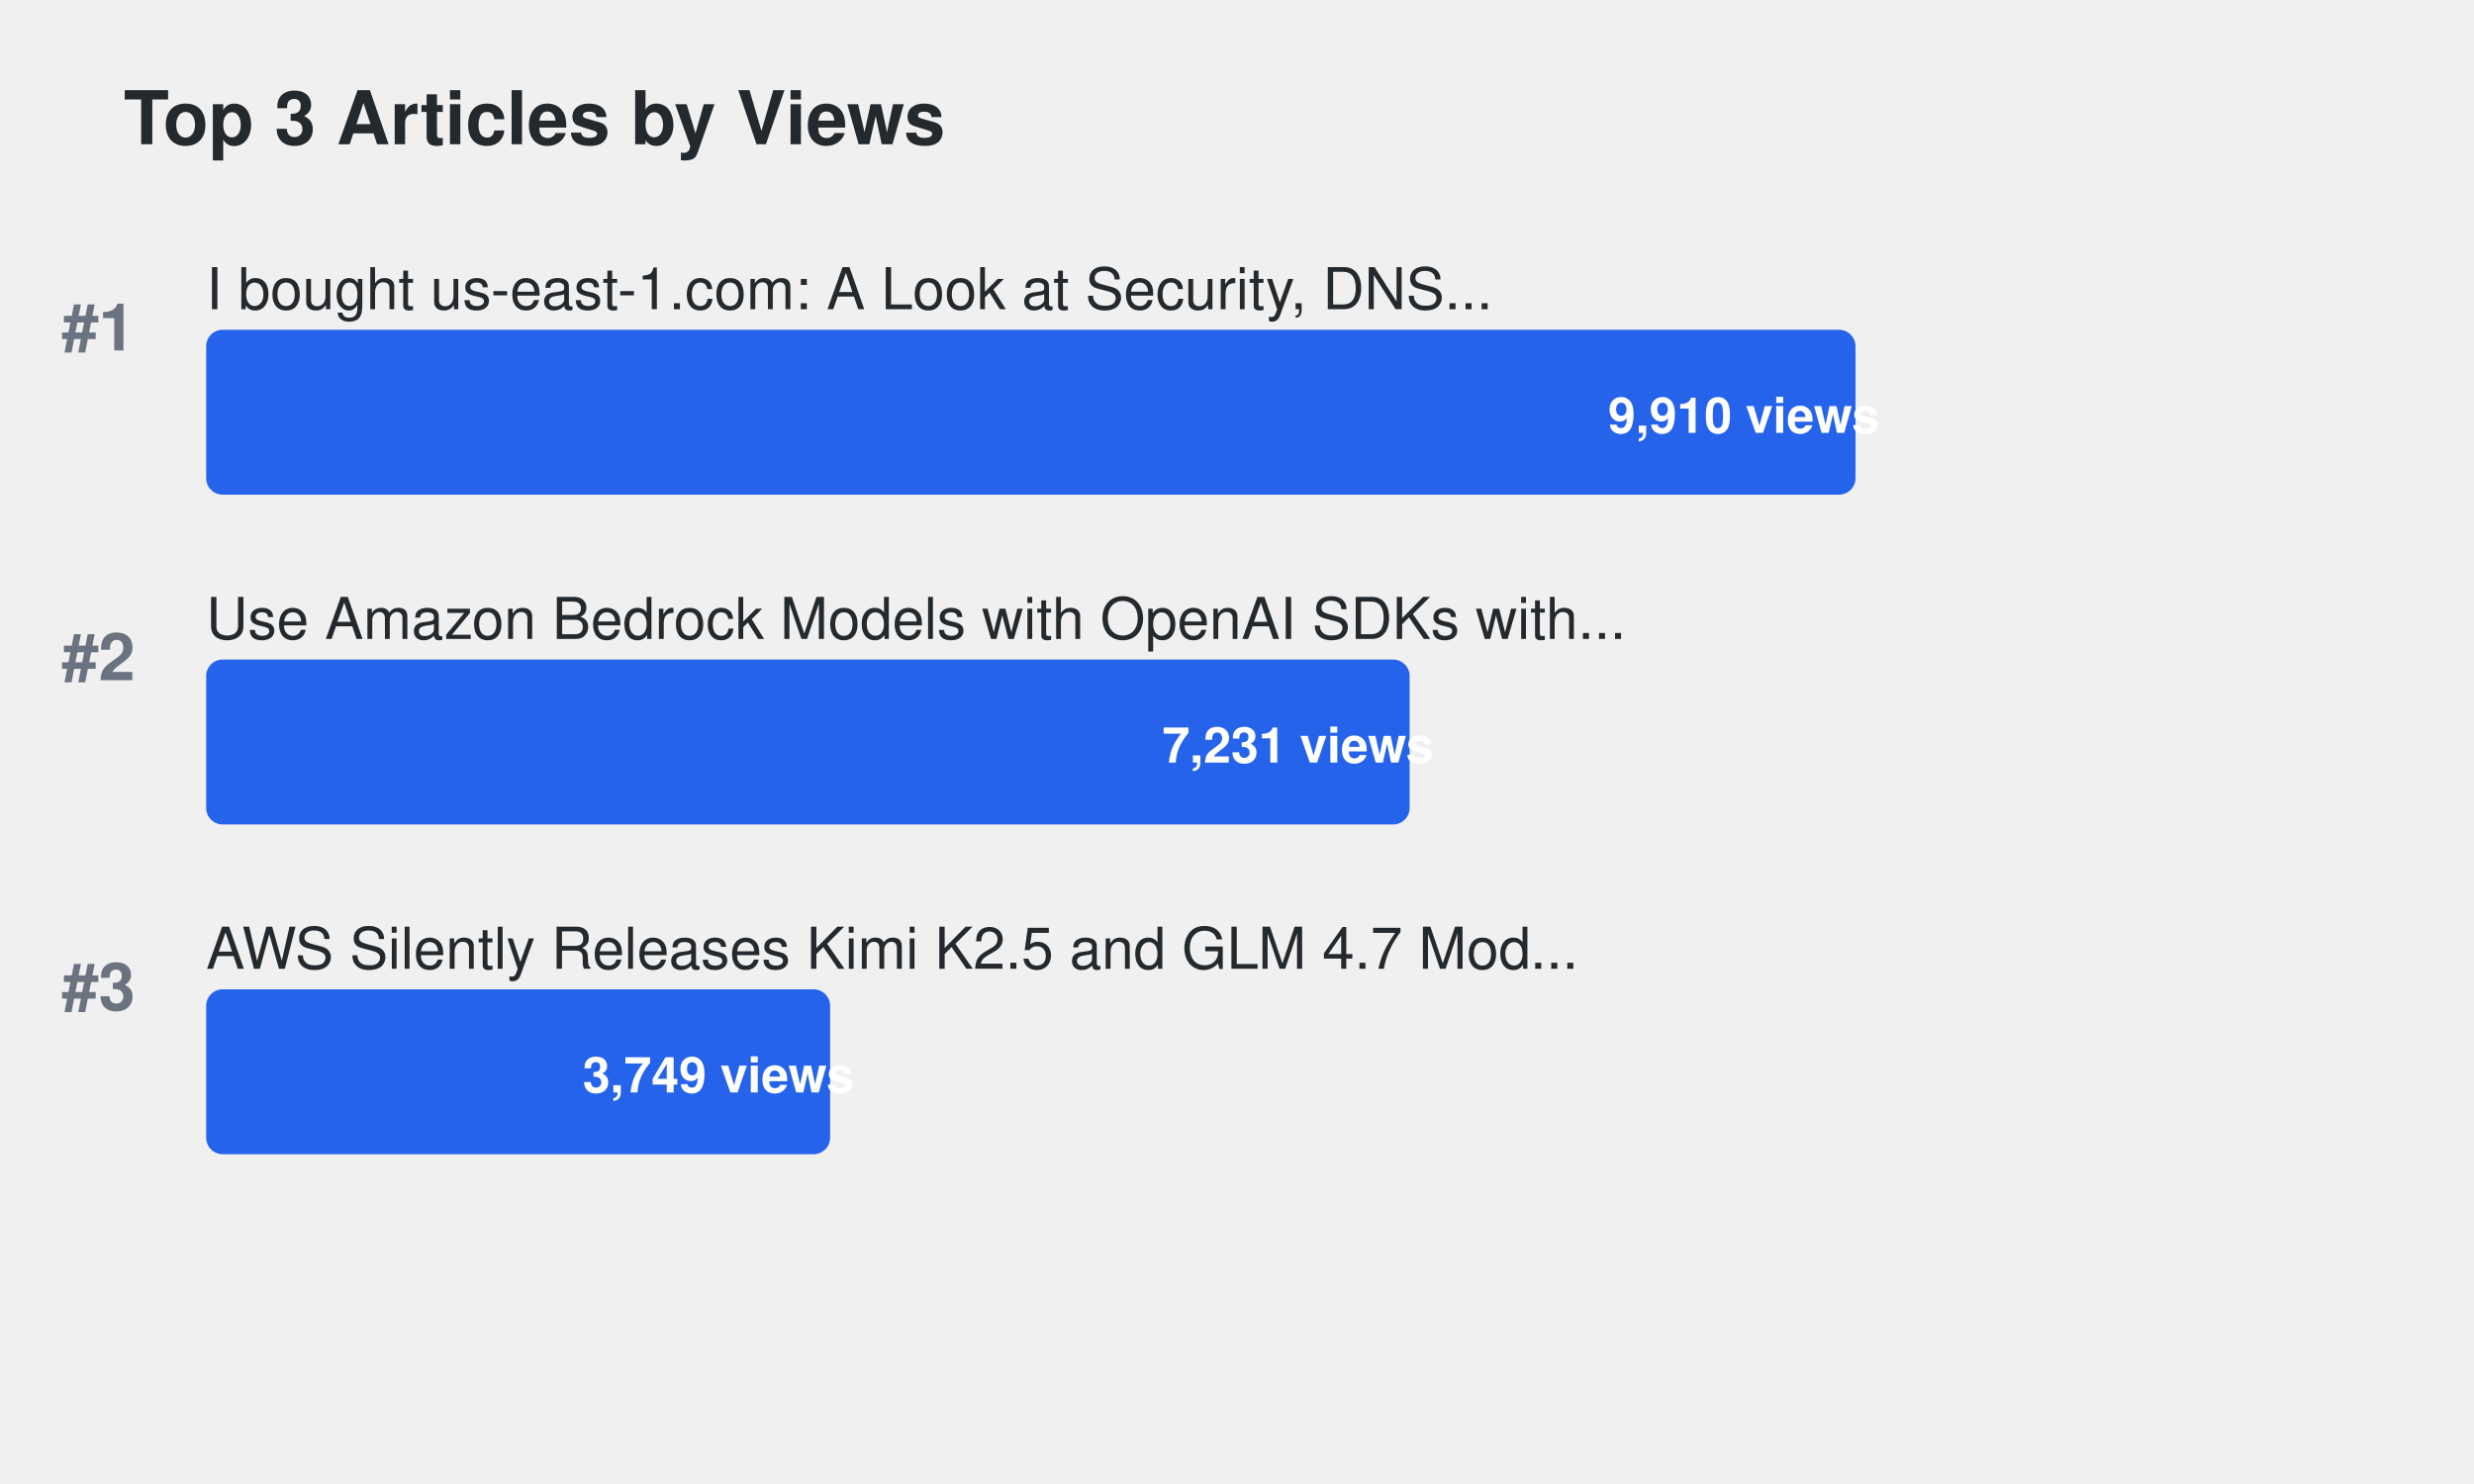
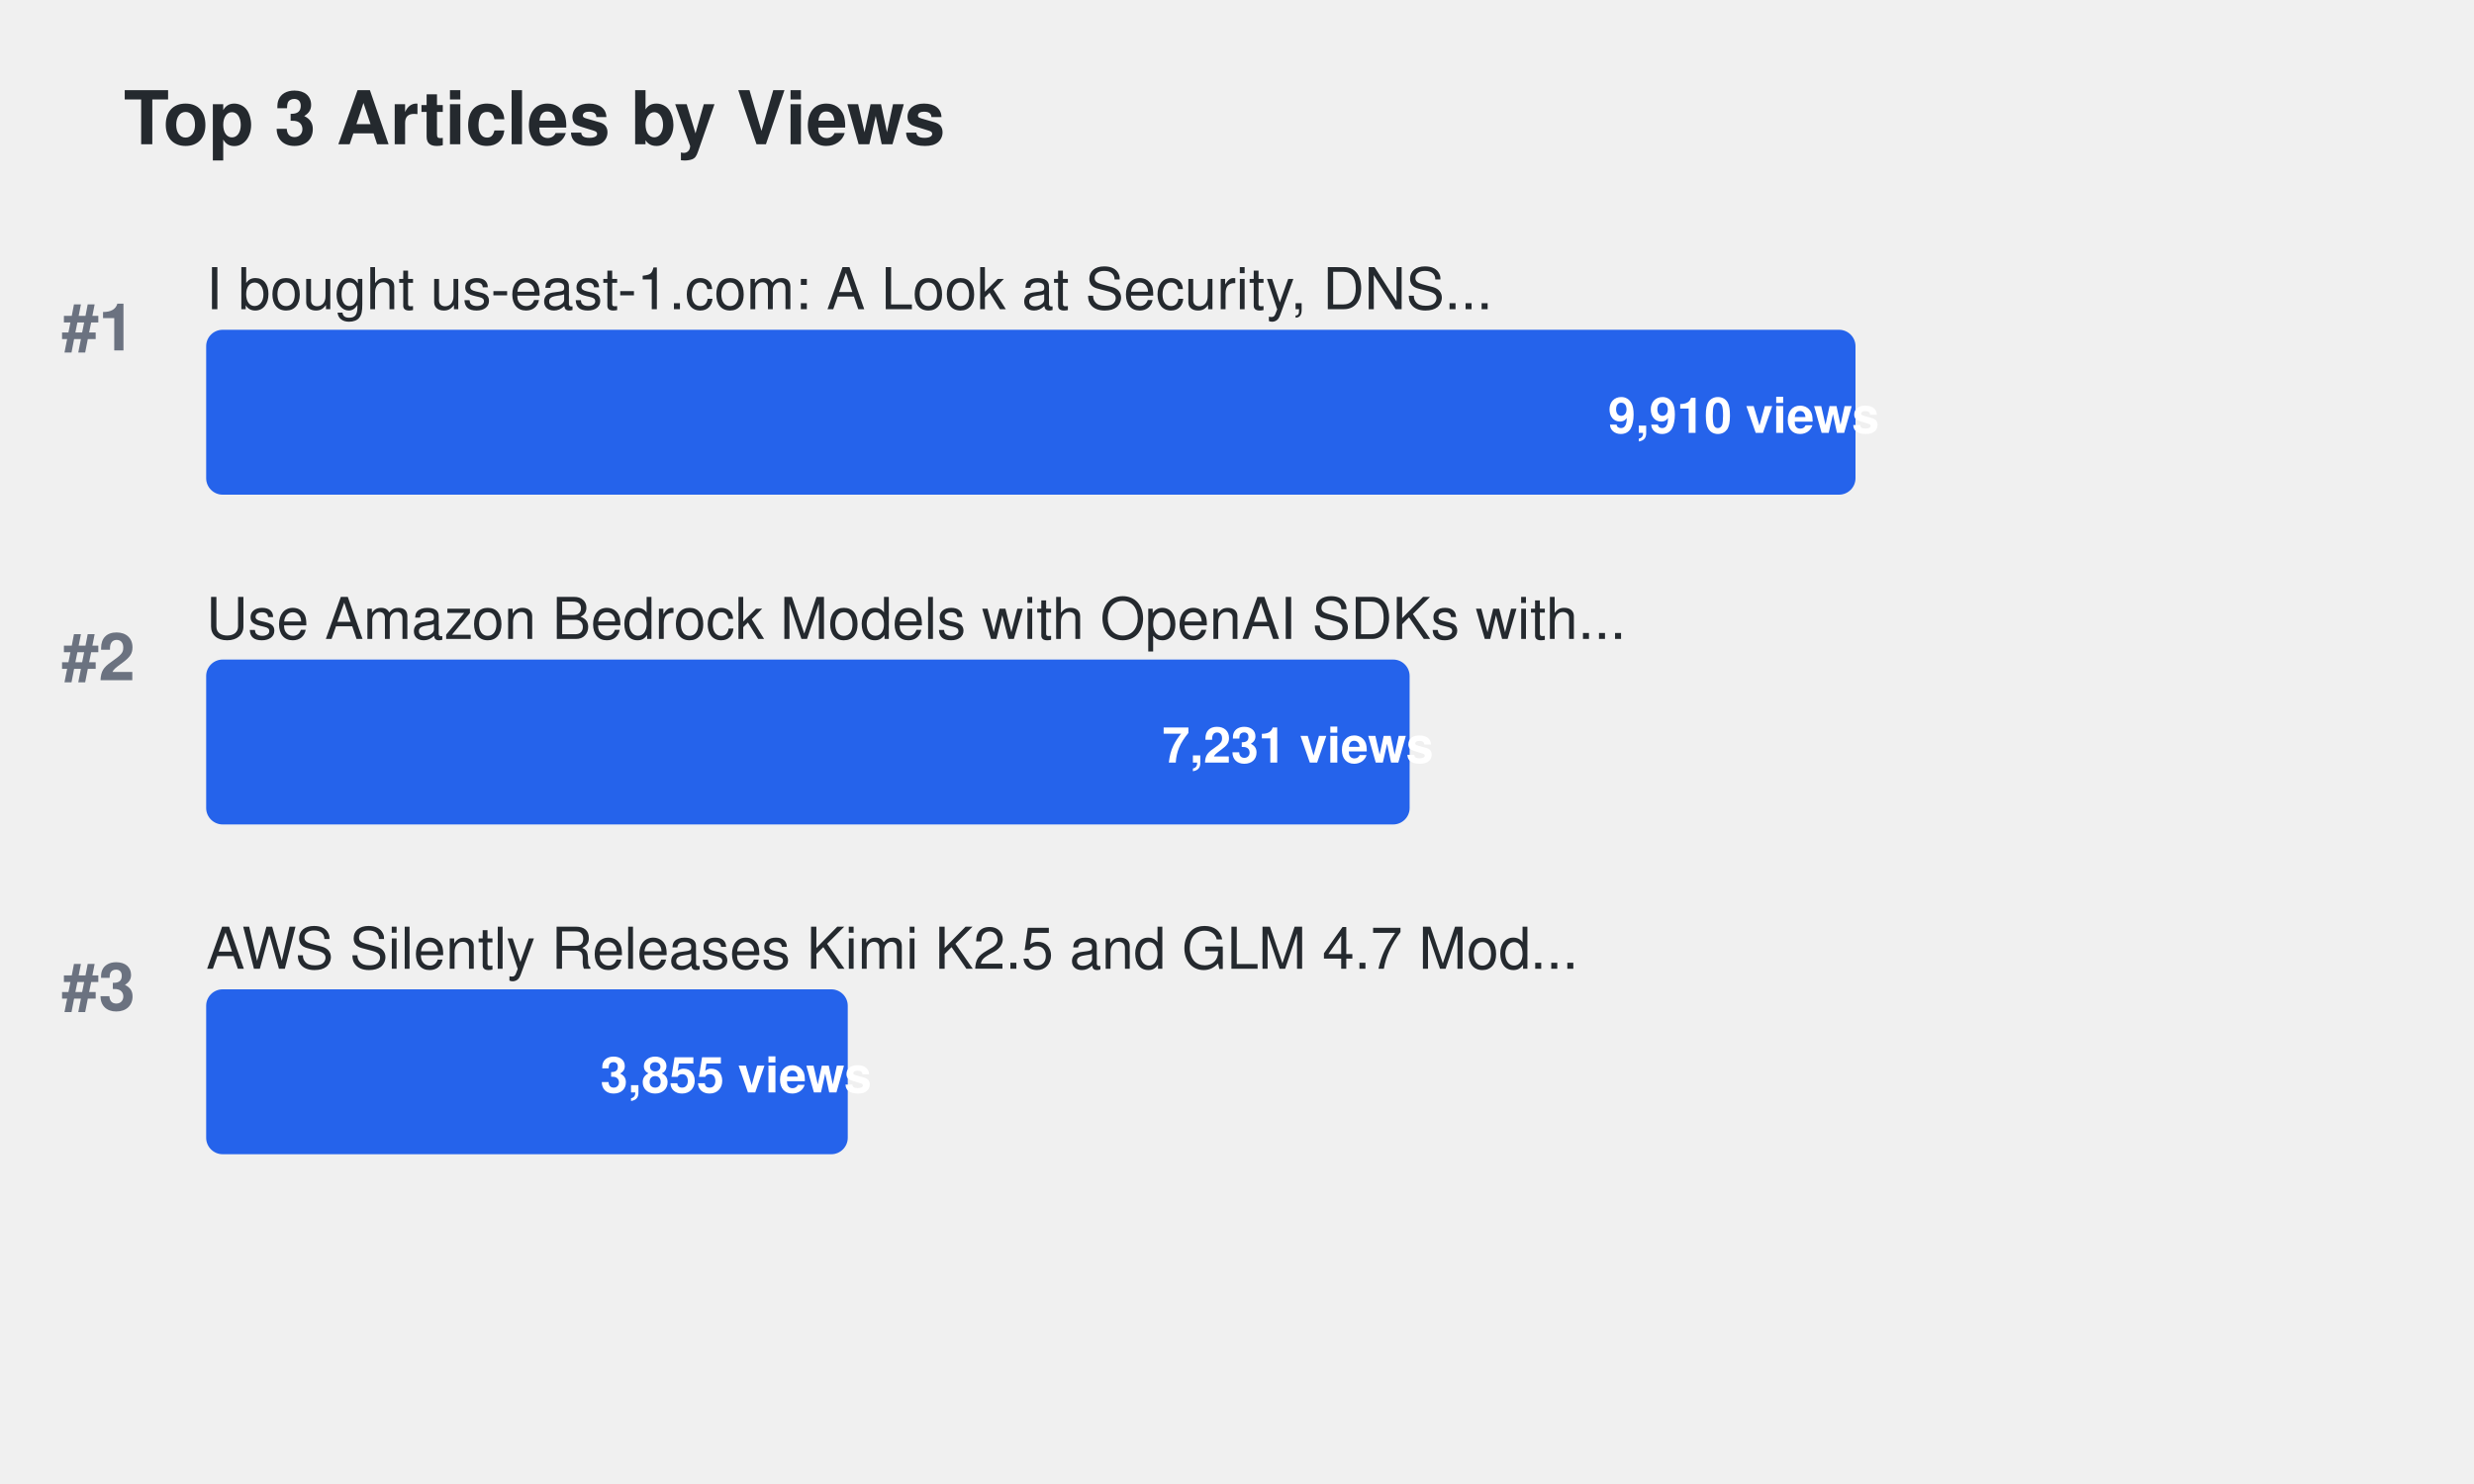
<svg xmlns="http://www.w3.org/2000/svg" width="600" height="360">
  <defs>
    <style>
.title { font-family: -apple-system, BlinkMacSystemFont, "Segoe UI", Helvetica, Arial, sans-serif; font-size: 18px; font-weight: 600; fill: #24292e; }
.article-title { font-family: -apple-system, BlinkMacSystemFont, "Segoe UI", Helvetica, Arial, sans-serif; font-size: 14px; font-weight: 500; fill: #24292e; }
.metric-value { font-family: -apple-system, BlinkMacSystemFont, "Segoe UI", Helvetica, Arial, sans-serif; font-size: 12px; font-weight: 600; fill: #ffffff; }
.rank { font-family: -apple-system, BlinkMacSystemFont, "Segoe UI", Helvetica, Arial, sans-serif; font-size: 16px; font-weight: 700; fill: #6b7280; }
.bar { rx: 4; ry: 4; }
.bar:hover { opacity: 0.8; cursor: pointer; }
a { text-decoration: none; }
a:hover .article-title { fill: #0969da; text-decoration: underline; }
a:hover .bar { opacity: 0.9; }
</style>
  </defs>
  <text x="30" y="35" class="title">Top 3 Articles by Views</text>
  <text x="15" y="85" class="rank">#1</text>
  <a href="https://dev.to/aws-builders/i-bought-us-east-1com-a-look-at-security-dns-traffic-and-protecting-aws-users-15ng" target="_blank">
    <text x="50" y="75" class="article-title">I bought us-east-1.com: A Look at Security, DNS...</text>
    <rect x="50" y="80" width="400.0" height="40" fill="#2563eb" class="bar">
</rect>
    <text x="390.0" y="105" class="metric-value" fill="#ffffff">9,910 views</text>
  </a>
  <text x="15" y="165" class="rank">#2</text>
  <a href="https://dev.to/aws-builders/use-amazon-bedrock-models-via-an-openai-api-compatible-serverless-endpoint-now-without-fixed-cost-5hf5" target="_blank">
    <text x="50" y="155" class="article-title">Use Amazon Bedrock Models with OpenAI SDKs with...</text>
    <rect x="50" y="160" width="291.867" height="40" fill="#2563eb" class="bar">
</rect>
    <text x="281.867" y="185" class="metric-value" fill="#ffffff">7,231 views</text>
  </a>
  <text x="15" y="245" class="rank">#3</text>
  <a href="https://dev.to/aws-builders/aws-silently-releases-kimi-k25-and-glm-47-models-to-bedrock-1514" target="_blank">
    <text x="50" y="235" class="article-title">AWS Silently Releases Kimi K2.5 and GLM 4.7 Mod...</text>
-     <rect x="50" y="240" width="151.322" height="40" fill="#2563eb" class="bar">
+     <rect x="50" y="240" width="155.6" height="40" fill="#2563eb" class="bar">
</rect>
-     <text x="141.322" y="265" class="metric-value" fill="#ffffff">3,749 views</text>
+     <text x="145.6" y="265" class="metric-value" fill="#ffffff">3,855 views</text>
  </a>
</svg>
